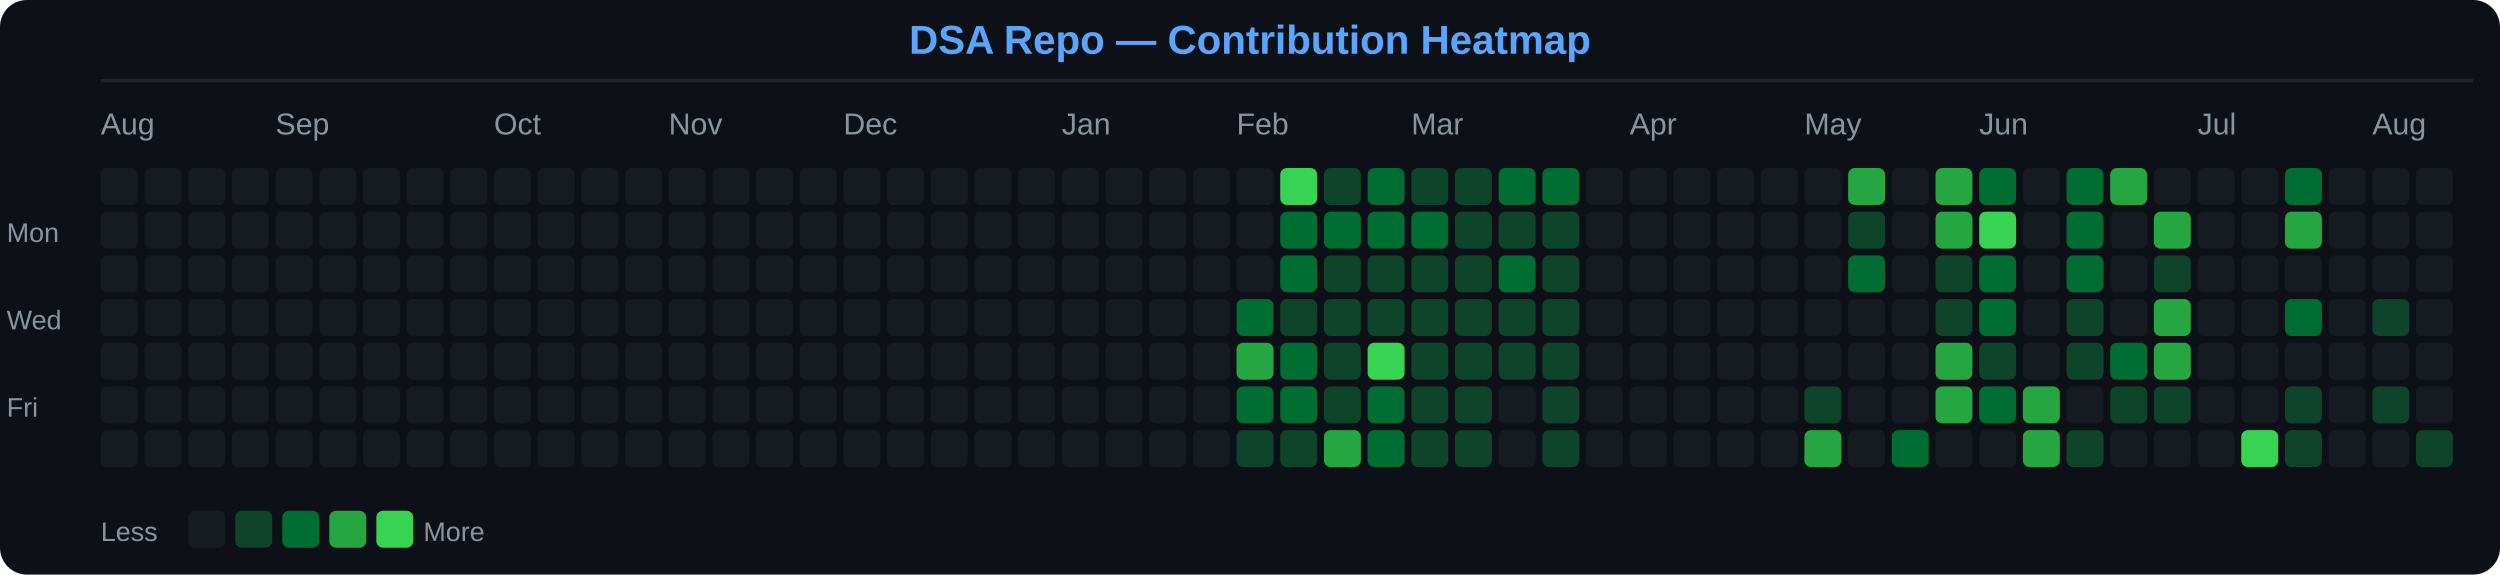
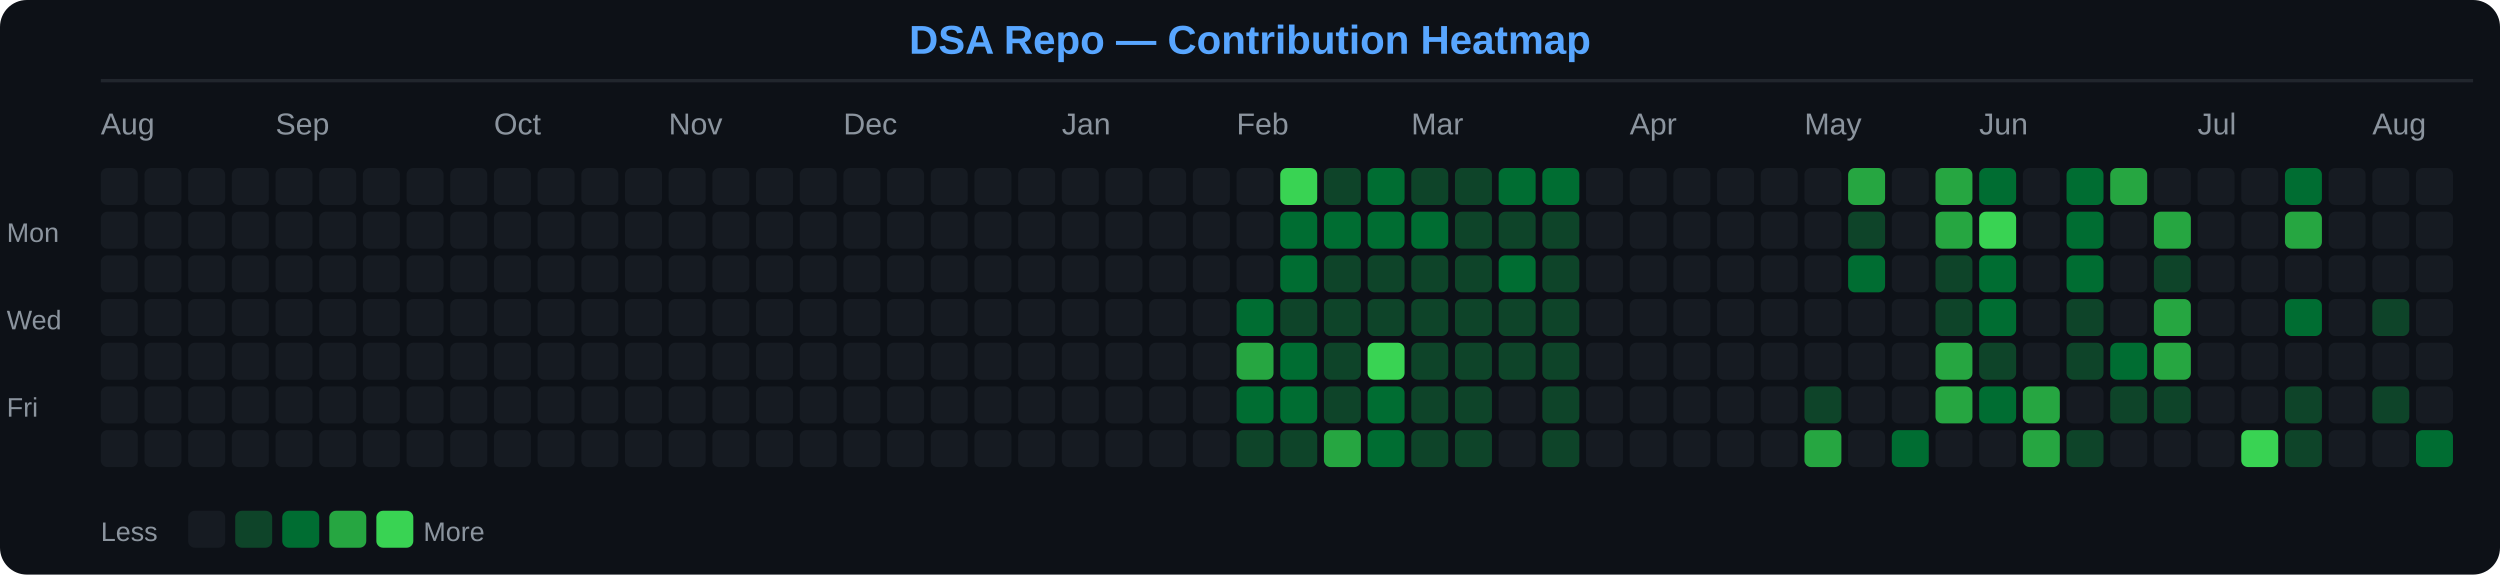
<svg xmlns="http://www.w3.org/2000/svg" width="744" height="171" viewBox="0 0 744 171">
  <rect width="744" height="171" fill="#0d1117" rx="8" />
  <text x="372" y="16" fill="#58a6ff" font-family="Arial,sans-serif" font-size="12" text-anchor="middle" font-weight="bold">DSA Repo — Contribution Heatmap</text>
  <line x1="30" y1="24" x2="736" y2="24" stroke="#21262d" stroke-width="1" />
  <text x="2" y="72" fill="#8b949e" font-family="Arial,sans-serif" font-size="8">Mon</text>
  <text x="2" y="98" fill="#8b949e" font-family="Arial,sans-serif" font-size="8">Wed</text>
  <text x="2" y="124" fill="#8b949e" font-family="Arial,sans-serif" font-size="8">Fri</text>
  <text x="30" y="40" fill="#8b949e" font-family="Arial,sans-serif" font-size="9">Aug</text>
  <rect x="30" y="50" width="11" height="11" rx="2" fill="#161b22" />
  <rect x="30" y="63" width="11" height="11" rx="2" fill="#161b22" />
  <rect x="30" y="76" width="11" height="11" rx="2" fill="#161b22" />
  <rect x="30" y="89" width="11" height="11" rx="2" fill="#161b22" />
  <rect x="30" y="102" width="11" height="11" rx="2" fill="#161b22" />
  <rect x="30" y="115" width="11" height="11" rx="2" fill="#161b22" />
  <rect x="30" y="128" width="11" height="11" rx="2" fill="#161b22" />
  <rect x="43" y="50" width="11" height="11" rx="2" fill="#161b22" />
  <rect x="43" y="63" width="11" height="11" rx="2" fill="#161b22" />
  <rect x="43" y="76" width="11" height="11" rx="2" fill="#161b22" />
  <rect x="43" y="89" width="11" height="11" rx="2" fill="#161b22" />
  <rect x="43" y="102" width="11" height="11" rx="2" fill="#161b22" />
  <rect x="43" y="115" width="11" height="11" rx="2" fill="#161b22" />
  <rect x="43" y="128" width="11" height="11" rx="2" fill="#161b22" />
  <rect x="56" y="50" width="11" height="11" rx="2" fill="#161b22" />
  <rect x="56" y="63" width="11" height="11" rx="2" fill="#161b22" />
  <rect x="56" y="76" width="11" height="11" rx="2" fill="#161b22" />
  <rect x="56" y="89" width="11" height="11" rx="2" fill="#161b22" />
  <rect x="56" y="102" width="11" height="11" rx="2" fill="#161b22" />
  <rect x="56" y="115" width="11" height="11" rx="2" fill="#161b22" />
  <rect x="56" y="128" width="11" height="11" rx="2" fill="#161b22" />
  <rect x="69" y="50" width="11" height="11" rx="2" fill="#161b22" />
  <rect x="69" y="63" width="11" height="11" rx="2" fill="#161b22" />
  <rect x="69" y="76" width="11" height="11" rx="2" fill="#161b22" />
  <rect x="69" y="89" width="11" height="11" rx="2" fill="#161b22" />
  <rect x="69" y="102" width="11" height="11" rx="2" fill="#161b22" />
  <rect x="69" y="115" width="11" height="11" rx="2" fill="#161b22" />
  <rect x="69" y="128" width="11" height="11" rx="2" fill="#161b22" />
  <text x="82" y="40" fill="#8b949e" font-family="Arial,sans-serif" font-size="9">Sep</text>
  <rect x="82" y="50" width="11" height="11" rx="2" fill="#161b22" />
  <rect x="82" y="63" width="11" height="11" rx="2" fill="#161b22" />
  <rect x="82" y="76" width="11" height="11" rx="2" fill="#161b22" />
  <rect x="82" y="89" width="11" height="11" rx="2" fill="#161b22" />
  <rect x="82" y="102" width="11" height="11" rx="2" fill="#161b22" />
  <rect x="82" y="115" width="11" height="11" rx="2" fill="#161b22" />
  <rect x="82" y="128" width="11" height="11" rx="2" fill="#161b22" />
  <rect x="95" y="50" width="11" height="11" rx="2" fill="#161b22" />
  <rect x="95" y="63" width="11" height="11" rx="2" fill="#161b22" />
  <rect x="95" y="76" width="11" height="11" rx="2" fill="#161b22" />
  <rect x="95" y="89" width="11" height="11" rx="2" fill="#161b22" />
  <rect x="95" y="102" width="11" height="11" rx="2" fill="#161b22" />
  <rect x="95" y="115" width="11" height="11" rx="2" fill="#161b22" />
  <rect x="95" y="128" width="11" height="11" rx="2" fill="#161b22" />
  <rect x="108" y="50" width="11" height="11" rx="2" fill="#161b22" />
  <rect x="108" y="63" width="11" height="11" rx="2" fill="#161b22" />
  <rect x="108" y="76" width="11" height="11" rx="2" fill="#161b22" />
  <rect x="108" y="89" width="11" height="11" rx="2" fill="#161b22" />
  <rect x="108" y="102" width="11" height="11" rx="2" fill="#161b22" />
  <rect x="108" y="115" width="11" height="11" rx="2" fill="#161b22" />
  <rect x="108" y="128" width="11" height="11" rx="2" fill="#161b22" />
  <rect x="121" y="50" width="11" height="11" rx="2" fill="#161b22" />
  <rect x="121" y="63" width="11" height="11" rx="2" fill="#161b22" />
  <rect x="121" y="76" width="11" height="11" rx="2" fill="#161b22" />
  <rect x="121" y="89" width="11" height="11" rx="2" fill="#161b22" />
  <rect x="121" y="102" width="11" height="11" rx="2" fill="#161b22" />
  <rect x="121" y="115" width="11" height="11" rx="2" fill="#161b22" />
  <rect x="121" y="128" width="11" height="11" rx="2" fill="#161b22" />
  <rect x="134" y="50" width="11" height="11" rx="2" fill="#161b22" />
  <rect x="134" y="63" width="11" height="11" rx="2" fill="#161b22" />
  <rect x="134" y="76" width="11" height="11" rx="2" fill="#161b22" />
  <rect x="134" y="89" width="11" height="11" rx="2" fill="#161b22" />
  <rect x="134" y="102" width="11" height="11" rx="2" fill="#161b22" />
  <rect x="134" y="115" width="11" height="11" rx="2" fill="#161b22" />
  <rect x="134" y="128" width="11" height="11" rx="2" fill="#161b22" />
  <text x="147" y="40" fill="#8b949e" font-family="Arial,sans-serif" font-size="9">Oct</text>
  <rect x="147" y="50" width="11" height="11" rx="2" fill="#161b22" />
  <rect x="147" y="63" width="11" height="11" rx="2" fill="#161b22" />
  <rect x="147" y="76" width="11" height="11" rx="2" fill="#161b22" />
  <rect x="147" y="89" width="11" height="11" rx="2" fill="#161b22" />
  <rect x="147" y="102" width="11" height="11" rx="2" fill="#161b22" />
  <rect x="147" y="115" width="11" height="11" rx="2" fill="#161b22" />
  <rect x="147" y="128" width="11" height="11" rx="2" fill="#161b22" />
  <rect x="160" y="50" width="11" height="11" rx="2" fill="#161b22" />
  <rect x="160" y="63" width="11" height="11" rx="2" fill="#161b22" />
  <rect x="160" y="76" width="11" height="11" rx="2" fill="#161b22" />
  <rect x="160" y="89" width="11" height="11" rx="2" fill="#161b22" />
  <rect x="160" y="102" width="11" height="11" rx="2" fill="#161b22" />
  <rect x="160" y="115" width="11" height="11" rx="2" fill="#161b22" />
  <rect x="160" y="128" width="11" height="11" rx="2" fill="#161b22" />
  <rect x="173" y="50" width="11" height="11" rx="2" fill="#161b22" />
  <rect x="173" y="63" width="11" height="11" rx="2" fill="#161b22" />
  <rect x="173" y="76" width="11" height="11" rx="2" fill="#161b22" />
  <rect x="173" y="89" width="11" height="11" rx="2" fill="#161b22" />
  <rect x="173" y="102" width="11" height="11" rx="2" fill="#161b22" />
  <rect x="173" y="115" width="11" height="11" rx="2" fill="#161b22" />
  <rect x="173" y="128" width="11" height="11" rx="2" fill="#161b22" />
  <rect x="186" y="50" width="11" height="11" rx="2" fill="#161b22" />
  <rect x="186" y="63" width="11" height="11" rx="2" fill="#161b22" />
  <rect x="186" y="76" width="11" height="11" rx="2" fill="#161b22" />
  <rect x="186" y="89" width="11" height="11" rx="2" fill="#161b22" />
  <rect x="186" y="102" width="11" height="11" rx="2" fill="#161b22" />
  <rect x="186" y="115" width="11" height="11" rx="2" fill="#161b22" />
  <rect x="186" y="128" width="11" height="11" rx="2" fill="#161b22" />
  <text x="199" y="40" fill="#8b949e" font-family="Arial,sans-serif" font-size="9">Nov</text>
  <rect x="199" y="50" width="11" height="11" rx="2" fill="#161b22" />
  <rect x="199" y="63" width="11" height="11" rx="2" fill="#161b22" />
  <rect x="199" y="76" width="11" height="11" rx="2" fill="#161b22" />
  <rect x="199" y="89" width="11" height="11" rx="2" fill="#161b22" />
  <rect x="199" y="102" width="11" height="11" rx="2" fill="#161b22" />
  <rect x="199" y="115" width="11" height="11" rx="2" fill="#161b22" />
  <rect x="199" y="128" width="11" height="11" rx="2" fill="#161b22" />
  <rect x="212" y="50" width="11" height="11" rx="2" fill="#161b22" />
  <rect x="212" y="63" width="11" height="11" rx="2" fill="#161b22" />
  <rect x="212" y="76" width="11" height="11" rx="2" fill="#161b22" />
  <rect x="212" y="89" width="11" height="11" rx="2" fill="#161b22" />
  <rect x="212" y="102" width="11" height="11" rx="2" fill="#161b22" />
  <rect x="212" y="115" width="11" height="11" rx="2" fill="#161b22" />
  <rect x="212" y="128" width="11" height="11" rx="2" fill="#161b22" />
  <rect x="225" y="50" width="11" height="11" rx="2" fill="#161b22" />
  <rect x="225" y="63" width="11" height="11" rx="2" fill="#161b22" />
  <rect x="225" y="76" width="11" height="11" rx="2" fill="#161b22" />
  <rect x="225" y="89" width="11" height="11" rx="2" fill="#161b22" />
  <rect x="225" y="102" width="11" height="11" rx="2" fill="#161b22" />
  <rect x="225" y="115" width="11" height="11" rx="2" fill="#161b22" />
  <rect x="225" y="128" width="11" height="11" rx="2" fill="#161b22" />
  <rect x="238" y="50" width="11" height="11" rx="2" fill="#161b22" />
  <rect x="238" y="63" width="11" height="11" rx="2" fill="#161b22" />
  <rect x="238" y="76" width="11" height="11" rx="2" fill="#161b22" />
  <rect x="238" y="89" width="11" height="11" rx="2" fill="#161b22" />
  <rect x="238" y="102" width="11" height="11" rx="2" fill="#161b22" />
  <rect x="238" y="115" width="11" height="11" rx="2" fill="#161b22" />
  <rect x="238" y="128" width="11" height="11" rx="2" fill="#161b22" />
  <text x="251" y="40" fill="#8b949e" font-family="Arial,sans-serif" font-size="9">Dec</text>
  <rect x="251" y="50" width="11" height="11" rx="2" fill="#161b22" />
  <rect x="251" y="63" width="11" height="11" rx="2" fill="#161b22" />
  <rect x="251" y="76" width="11" height="11" rx="2" fill="#161b22" />
  <rect x="251" y="89" width="11" height="11" rx="2" fill="#161b22" />
  <rect x="251" y="102" width="11" height="11" rx="2" fill="#161b22" />
  <rect x="251" y="115" width="11" height="11" rx="2" fill="#161b22" />
  <rect x="251" y="128" width="11" height="11" rx="2" fill="#161b22" />
  <rect x="264" y="50" width="11" height="11" rx="2" fill="#161b22" />
  <rect x="264" y="63" width="11" height="11" rx="2" fill="#161b22" />
  <rect x="264" y="76" width="11" height="11" rx="2" fill="#161b22" />
  <rect x="264" y="89" width="11" height="11" rx="2" fill="#161b22" />
  <rect x="264" y="102" width="11" height="11" rx="2" fill="#161b22" />
  <rect x="264" y="115" width="11" height="11" rx="2" fill="#161b22" />
  <rect x="264" y="128" width="11" height="11" rx="2" fill="#161b22" />
  <rect x="277" y="50" width="11" height="11" rx="2" fill="#161b22" />
  <rect x="277" y="63" width="11" height="11" rx="2" fill="#161b22" />
  <rect x="277" y="76" width="11" height="11" rx="2" fill="#161b22" />
  <rect x="277" y="89" width="11" height="11" rx="2" fill="#161b22" />
  <rect x="277" y="102" width="11" height="11" rx="2" fill="#161b22" />
  <rect x="277" y="115" width="11" height="11" rx="2" fill="#161b22" />
  <rect x="277" y="128" width="11" height="11" rx="2" fill="#161b22" />
  <rect x="290" y="50" width="11" height="11" rx="2" fill="#161b22" />
  <rect x="290" y="63" width="11" height="11" rx="2" fill="#161b22" />
  <rect x="290" y="76" width="11" height="11" rx="2" fill="#161b22" />
  <rect x="290" y="89" width="11" height="11" rx="2" fill="#161b22" />
  <rect x="290" y="102" width="11" height="11" rx="2" fill="#161b22" />
  <rect x="290" y="115" width="11" height="11" rx="2" fill="#161b22" />
  <rect x="290" y="128" width="11" height="11" rx="2" fill="#161b22" />
  <rect x="303" y="50" width="11" height="11" rx="2" fill="#161b22" />
  <rect x="303" y="63" width="11" height="11" rx="2" fill="#161b22" />
  <rect x="303" y="76" width="11" height="11" rx="2" fill="#161b22" />
  <rect x="303" y="89" width="11" height="11" rx="2" fill="#161b22" />
  <rect x="303" y="102" width="11" height="11" rx="2" fill="#161b22" />
  <rect x="303" y="115" width="11" height="11" rx="2" fill="#161b22" />
  <rect x="303" y="128" width="11" height="11" rx="2" fill="#161b22" />
  <text x="316" y="40" fill="#8b949e" font-family="Arial,sans-serif" font-size="9">Jan</text>
  <rect x="316" y="50" width="11" height="11" rx="2" fill="#161b22" />
  <rect x="316" y="63" width="11" height="11" rx="2" fill="#161b22" />
  <rect x="316" y="76" width="11" height="11" rx="2" fill="#161b22" />
  <rect x="316" y="89" width="11" height="11" rx="2" fill="#161b22" />
  <rect x="316" y="102" width="11" height="11" rx="2" fill="#161b22" />
  <rect x="316" y="115" width="11" height="11" rx="2" fill="#161b22" />
  <rect x="316" y="128" width="11" height="11" rx="2" fill="#161b22" />
  <rect x="329" y="50" width="11" height="11" rx="2" fill="#161b22" />
  <rect x="329" y="63" width="11" height="11" rx="2" fill="#161b22" />
  <rect x="329" y="76" width="11" height="11" rx="2" fill="#161b22" />
  <rect x="329" y="89" width="11" height="11" rx="2" fill="#161b22" />
  <rect x="329" y="102" width="11" height="11" rx="2" fill="#161b22" />
  <rect x="329" y="115" width="11" height="11" rx="2" fill="#161b22" />
  <rect x="329" y="128" width="11" height="11" rx="2" fill="#161b22" />
  <rect x="342" y="50" width="11" height="11" rx="2" fill="#161b22" />
  <rect x="342" y="63" width="11" height="11" rx="2" fill="#161b22" />
  <rect x="342" y="76" width="11" height="11" rx="2" fill="#161b22" />
  <rect x="342" y="89" width="11" height="11" rx="2" fill="#161b22" />
  <rect x="342" y="102" width="11" height="11" rx="2" fill="#161b22" />
  <rect x="342" y="115" width="11" height="11" rx="2" fill="#161b22" />
  <rect x="342" y="128" width="11" height="11" rx="2" fill="#161b22" />
  <rect x="355" y="50" width="11" height="11" rx="2" fill="#161b22" />
  <rect x="355" y="63" width="11" height="11" rx="2" fill="#161b22" />
  <rect x="355" y="76" width="11" height="11" rx="2" fill="#161b22" />
  <rect x="355" y="89" width="11" height="11" rx="2" fill="#161b22" />
  <rect x="355" y="102" width="11" height="11" rx="2" fill="#161b22" />
  <rect x="355" y="115" width="11" height="11" rx="2" fill="#161b22" />
  <rect x="355" y="128" width="11" height="11" rx="2" fill="#161b22" />
  <text x="368" y="40" fill="#8b949e" font-family="Arial,sans-serif" font-size="9">Feb</text>
  <rect x="368" y="50" width="11" height="11" rx="2" fill="#161b22" />
  <rect x="368" y="63" width="11" height="11" rx="2" fill="#161b22" />
  <rect x="368" y="76" width="11" height="11" rx="2" fill="#161b22" />
  <rect x="368" y="89" width="11" height="11" rx="2" fill="#006d32" />
  <rect x="368" y="102" width="11" height="11" rx="2" fill="#26a641" />
  <rect x="368" y="115" width="11" height="11" rx="2" fill="#006d32" />
  <rect x="368" y="128" width="11" height="11" rx="2" fill="#0e4429" />
  <rect x="381" y="50" width="11" height="11" rx="2" fill="#39d353" />
  <rect x="381" y="63" width="11" height="11" rx="2" fill="#006d32" />
  <rect x="381" y="76" width="11" height="11" rx="2" fill="#006d32" />
  <rect x="381" y="89" width="11" height="11" rx="2" fill="#0e4429" />
  <rect x="381" y="102" width="11" height="11" rx="2" fill="#006d32" />
  <rect x="381" y="115" width="11" height="11" rx="2" fill="#006d32" />
  <rect x="381" y="128" width="11" height="11" rx="2" fill="#0e4429" />
  <rect x="394" y="50" width="11" height="11" rx="2" fill="#0e4429" />
  <rect x="394" y="63" width="11" height="11" rx="2" fill="#006d32" />
  <rect x="394" y="76" width="11" height="11" rx="2" fill="#0e4429" />
  <rect x="394" y="89" width="11" height="11" rx="2" fill="#0e4429" />
  <rect x="394" y="102" width="11" height="11" rx="2" fill="#0e4429" />
  <rect x="394" y="115" width="11" height="11" rx="2" fill="#0e4429" />
  <rect x="394" y="128" width="11" height="11" rx="2" fill="#26a641" />
  <rect x="407" y="50" width="11" height="11" rx="2" fill="#006d32" />
  <rect x="407" y="63" width="11" height="11" rx="2" fill="#006d32" />
  <rect x="407" y="76" width="11" height="11" rx="2" fill="#0e4429" />
  <rect x="407" y="89" width="11" height="11" rx="2" fill="#0e4429" />
  <rect x="407" y="102" width="11" height="11" rx="2" fill="#39d353" />
  <rect x="407" y="115" width="11" height="11" rx="2" fill="#006d32" />
  <rect x="407" y="128" width="11" height="11" rx="2" fill="#006d32" />
  <text x="420" y="40" fill="#8b949e" font-family="Arial,sans-serif" font-size="9">Mar</text>
  <rect x="420" y="50" width="11" height="11" rx="2" fill="#0e4429" />
  <rect x="420" y="63" width="11" height="11" rx="2" fill="#006d32" />
  <rect x="420" y="76" width="11" height="11" rx="2" fill="#0e4429" />
  <rect x="420" y="89" width="11" height="11" rx="2" fill="#0e4429" />
  <rect x="420" y="102" width="11" height="11" rx="2" fill="#0e4429" />
  <rect x="420" y="115" width="11" height="11" rx="2" fill="#0e4429" />
  <rect x="420" y="128" width="11" height="11" rx="2" fill="#0e4429" />
  <rect x="433" y="50" width="11" height="11" rx="2" fill="#0e4429" />
  <rect x="433" y="63" width="11" height="11" rx="2" fill="#0e4429" />
  <rect x="433" y="76" width="11" height="11" rx="2" fill="#0e4429" />
  <rect x="433" y="89" width="11" height="11" rx="2" fill="#0e4429" />
  <rect x="433" y="102" width="11" height="11" rx="2" fill="#0e4429" />
  <rect x="433" y="115" width="11" height="11" rx="2" fill="#0e4429" />
  <rect x="433" y="128" width="11" height="11" rx="2" fill="#0e4429" />
  <rect x="446" y="50" width="11" height="11" rx="2" fill="#006d32" />
  <rect x="446" y="63" width="11" height="11" rx="2" fill="#0e4429" />
  <rect x="446" y="76" width="11" height="11" rx="2" fill="#006d32" />
  <rect x="446" y="89" width="11" height="11" rx="2" fill="#0e4429" />
  <rect x="446" y="102" width="11" height="11" rx="2" fill="#0e4429" />
  <rect x="446" y="115" width="11" height="11" rx="2" fill="#161b22" />
  <rect x="446" y="128" width="11" height="11" rx="2" fill="#161b22" />
  <rect x="459" y="50" width="11" height="11" rx="2" fill="#006d32" />
  <rect x="459" y="63" width="11" height="11" rx="2" fill="#0e4429" />
  <rect x="459" y="76" width="11" height="11" rx="2" fill="#0e4429" />
  <rect x="459" y="89" width="11" height="11" rx="2" fill="#0e4429" />
  <rect x="459" y="102" width="11" height="11" rx="2" fill="#0e4429" />
  <rect x="459" y="115" width="11" height="11" rx="2" fill="#0e4429" />
  <rect x="459" y="128" width="11" height="11" rx="2" fill="#0e4429" />
  <rect x="472" y="50" width="11" height="11" rx="2" fill="#161b22" />
  <rect x="472" y="63" width="11" height="11" rx="2" fill="#161b22" />
  <rect x="472" y="76" width="11" height="11" rx="2" fill="#161b22" />
  <rect x="472" y="89" width="11" height="11" rx="2" fill="#161b22" />
  <rect x="472" y="102" width="11" height="11" rx="2" fill="#161b22" />
  <rect x="472" y="115" width="11" height="11" rx="2" fill="#161b22" />
  <rect x="472" y="128" width="11" height="11" rx="2" fill="#161b22" />
  <text x="485" y="40" fill="#8b949e" font-family="Arial,sans-serif" font-size="9">Apr</text>
  <rect x="485" y="50" width="11" height="11" rx="2" fill="#161b22" />
  <rect x="485" y="63" width="11" height="11" rx="2" fill="#161b22" />
  <rect x="485" y="76" width="11" height="11" rx="2" fill="#161b22" />
  <rect x="485" y="89" width="11" height="11" rx="2" fill="#161b22" />
  <rect x="485" y="102" width="11" height="11" rx="2" fill="#161b22" />
  <rect x="485" y="115" width="11" height="11" rx="2" fill="#161b22" />
  <rect x="485" y="128" width="11" height="11" rx="2" fill="#161b22" />
  <rect x="498" y="50" width="11" height="11" rx="2" fill="#161b22" />
  <rect x="498" y="63" width="11" height="11" rx="2" fill="#161b22" />
  <rect x="498" y="76" width="11" height="11" rx="2" fill="#161b22" />
  <rect x="498" y="89" width="11" height="11" rx="2" fill="#161b22" />
  <rect x="498" y="102" width="11" height="11" rx="2" fill="#161b22" />
  <rect x="498" y="115" width="11" height="11" rx="2" fill="#161b22" />
  <rect x="498" y="128" width="11" height="11" rx="2" fill="#161b22" />
  <rect x="511" y="50" width="11" height="11" rx="2" fill="#161b22" />
  <rect x="511" y="63" width="11" height="11" rx="2" fill="#161b22" />
  <rect x="511" y="76" width="11" height="11" rx="2" fill="#161b22" />
  <rect x="511" y="89" width="11" height="11" rx="2" fill="#161b22" />
  <rect x="511" y="102" width="11" height="11" rx="2" fill="#161b22" />
  <rect x="511" y="115" width="11" height="11" rx="2" fill="#161b22" />
  <rect x="511" y="128" width="11" height="11" rx="2" fill="#161b22" />
  <rect x="524" y="50" width="11" height="11" rx="2" fill="#161b22" />
  <rect x="524" y="63" width="11" height="11" rx="2" fill="#161b22" />
  <rect x="524" y="76" width="11" height="11" rx="2" fill="#161b22" />
  <rect x="524" y="89" width="11" height="11" rx="2" fill="#161b22" />
  <rect x="524" y="102" width="11" height="11" rx="2" fill="#161b22" />
  <rect x="524" y="115" width="11" height="11" rx="2" fill="#161b22" />
  <rect x="524" y="128" width="11" height="11" rx="2" fill="#161b22" />
  <text x="537" y="40" fill="#8b949e" font-family="Arial,sans-serif" font-size="9">May</text>
  <rect x="537" y="50" width="11" height="11" rx="2" fill="#161b22" />
  <rect x="537" y="63" width="11" height="11" rx="2" fill="#161b22" />
  <rect x="537" y="76" width="11" height="11" rx="2" fill="#161b22" />
  <rect x="537" y="89" width="11" height="11" rx="2" fill="#161b22" />
  <rect x="537" y="102" width="11" height="11" rx="2" fill="#161b22" />
  <rect x="537" y="115" width="11" height="11" rx="2" fill="#0e4429" />
  <rect x="537" y="128" width="11" height="11" rx="2" fill="#26a641" />
  <rect x="550" y="50" width="11" height="11" rx="2" fill="#26a641" />
  <rect x="550" y="63" width="11" height="11" rx="2" fill="#0e4429" />
  <rect x="550" y="76" width="11" height="11" rx="2" fill="#006d32" />
  <rect x="550" y="89" width="11" height="11" rx="2" fill="#161b22" />
  <rect x="550" y="102" width="11" height="11" rx="2" fill="#161b22" />
  <rect x="550" y="115" width="11" height="11" rx="2" fill="#161b22" />
  <rect x="550" y="128" width="11" height="11" rx="2" fill="#161b22" />
  <rect x="563" y="50" width="11" height="11" rx="2" fill="#161b22" />
  <rect x="563" y="63" width="11" height="11" rx="2" fill="#161b22" />
  <rect x="563" y="76" width="11" height="11" rx="2" fill="#161b22" />
  <rect x="563" y="89" width="11" height="11" rx="2" fill="#161b22" />
  <rect x="563" y="102" width="11" height="11" rx="2" fill="#161b22" />
  <rect x="563" y="115" width="11" height="11" rx="2" fill="#161b22" />
  <rect x="563" y="128" width="11" height="11" rx="2" fill="#006d32" />
  <rect x="576" y="50" width="11" height="11" rx="2" fill="#26a641" />
  <rect x="576" y="63" width="11" height="11" rx="2" fill="#26a641" />
  <rect x="576" y="76" width="11" height="11" rx="2" fill="#0e4429" />
  <rect x="576" y="89" width="11" height="11" rx="2" fill="#0e4429" />
  <rect x="576" y="102" width="11" height="11" rx="2" fill="#26a641" />
  <rect x="576" y="115" width="11" height="11" rx="2" fill="#26a641" />
  <rect x="576" y="128" width="11" height="11" rx="2" fill="#161b22" />
  <text x="589" y="40" fill="#8b949e" font-family="Arial,sans-serif" font-size="9">Jun</text>
  <rect x="589" y="50" width="11" height="11" rx="2" fill="#006d32" />
  <rect x="589" y="63" width="11" height="11" rx="2" fill="#39d353" />
  <rect x="589" y="76" width="11" height="11" rx="2" fill="#006d32" />
  <rect x="589" y="89" width="11" height="11" rx="2" fill="#006d32" />
  <rect x="589" y="102" width="11" height="11" rx="2" fill="#0e4429" />
  <rect x="589" y="115" width="11" height="11" rx="2" fill="#006d32" />
  <rect x="589" y="128" width="11" height="11" rx="2" fill="#161b22" />
  <rect x="602" y="50" width="11" height="11" rx="2" fill="#161b22" />
  <rect x="602" y="63" width="11" height="11" rx="2" fill="#161b22" />
  <rect x="602" y="76" width="11" height="11" rx="2" fill="#161b22" />
  <rect x="602" y="89" width="11" height="11" rx="2" fill="#161b22" />
  <rect x="602" y="102" width="11" height="11" rx="2" fill="#161b22" />
  <rect x="602" y="115" width="11" height="11" rx="2" fill="#26a641" />
  <rect x="602" y="128" width="11" height="11" rx="2" fill="#26a641" />
  <rect x="615" y="50" width="11" height="11" rx="2" fill="#006d32" />
  <rect x="615" y="63" width="11" height="11" rx="2" fill="#006d32" />
  <rect x="615" y="76" width="11" height="11" rx="2" fill="#006d32" />
  <rect x="615" y="89" width="11" height="11" rx="2" fill="#0e4429" />
  <rect x="615" y="102" width="11" height="11" rx="2" fill="#0e4429" />
  <rect x="615" y="115" width="11" height="11" rx="2" fill="#161b22" />
  <rect x="615" y="128" width="11" height="11" rx="2" fill="#0e4429" />
  <rect x="628" y="50" width="11" height="11" rx="2" fill="#26a641" />
  <rect x="628" y="63" width="11" height="11" rx="2" fill="#161b22" />
  <rect x="628" y="76" width="11" height="11" rx="2" fill="#161b22" />
  <rect x="628" y="89" width="11" height="11" rx="2" fill="#161b22" />
  <rect x="628" y="102" width="11" height="11" rx="2" fill="#006d32" />
  <rect x="628" y="115" width="11" height="11" rx="2" fill="#0e4429" />
  <rect x="628" y="128" width="11" height="11" rx="2" fill="#161b22" />
  <rect x="641" y="50" width="11" height="11" rx="2" fill="#161b22" />
  <rect x="641" y="63" width="11" height="11" rx="2" fill="#26a641" />
  <rect x="641" y="76" width="11" height="11" rx="2" fill="#0e4429" />
  <rect x="641" y="89" width="11" height="11" rx="2" fill="#26a641" />
  <rect x="641" y="102" width="11" height="11" rx="2" fill="#26a641" />
  <rect x="641" y="115" width="11" height="11" rx="2" fill="#0e4429" />
  <rect x="641" y="128" width="11" height="11" rx="2" fill="#161b22" />
  <text x="654" y="40" fill="#8b949e" font-family="Arial,sans-serif" font-size="9">Jul</text>
  <rect x="654" y="50" width="11" height="11" rx="2" fill="#161b22" />
  <rect x="654" y="63" width="11" height="11" rx="2" fill="#161b22" />
  <rect x="654" y="76" width="11" height="11" rx="2" fill="#161b22" />
  <rect x="654" y="89" width="11" height="11" rx="2" fill="#161b22" />
  <rect x="654" y="102" width="11" height="11" rx="2" fill="#161b22" />
  <rect x="654" y="115" width="11" height="11" rx="2" fill="#161b22" />
  <rect x="654" y="128" width="11" height="11" rx="2" fill="#161b22" />
  <rect x="667" y="50" width="11" height="11" rx="2" fill="#161b22" />
  <rect x="667" y="63" width="11" height="11" rx="2" fill="#161b22" />
  <rect x="667" y="76" width="11" height="11" rx="2" fill="#161b22" />
  <rect x="667" y="89" width="11" height="11" rx="2" fill="#161b22" />
  <rect x="667" y="102" width="11" height="11" rx="2" fill="#161b22" />
  <rect x="667" y="115" width="11" height="11" rx="2" fill="#161b22" />
  <rect x="667" y="128" width="11" height="11" rx="2" fill="#39d353" />
  <rect x="680" y="50" width="11" height="11" rx="2" fill="#006d32" />
  <rect x="680" y="63" width="11" height="11" rx="2" fill="#26a641" />
  <rect x="680" y="76" width="11" height="11" rx="2" fill="#161b22" />
  <rect x="680" y="89" width="11" height="11" rx="2" fill="#006d32" />
  <rect x="680" y="102" width="11" height="11" rx="2" fill="#161b22" />
  <rect x="680" y="115" width="11" height="11" rx="2" fill="#0e4429" />
  <rect x="680" y="128" width="11" height="11" rx="2" fill="#0e4429" />
  <rect x="693" y="50" width="11" height="11" rx="2" fill="#161b22" />
  <rect x="693" y="63" width="11" height="11" rx="2" fill="#161b22" />
  <rect x="693" y="76" width="11" height="11" rx="2" fill="#161b22" />
  <rect x="693" y="89" width="11" height="11" rx="2" fill="#161b22" />
  <rect x="693" y="102" width="11" height="11" rx="2" fill="#161b22" />
  <rect x="693" y="115" width="11" height="11" rx="2" fill="#161b22" />
  <rect x="693" y="128" width="11" height="11" rx="2" fill="#161b22" />
  <text x="706" y="40" fill="#8b949e" font-family="Arial,sans-serif" font-size="9">Aug</text>
  <rect x="706" y="50" width="11" height="11" rx="2" fill="#161b22" />
  <rect x="706" y="63" width="11" height="11" rx="2" fill="#161b22" />
  <rect x="706" y="76" width="11" height="11" rx="2" fill="#161b22" />
  <rect x="706" y="89" width="11" height="11" rx="2" fill="#0e4429" />
  <rect x="706" y="102" width="11" height="11" rx="2" fill="#161b22" />
  <rect x="706" y="115" width="11" height="11" rx="2" fill="#0e4429" />
  <rect x="706" y="128" width="11" height="11" rx="2" fill="#161b22" />
  <rect x="719" y="50" width="11" height="11" rx="2" fill="#161b22" />
  <rect x="719" y="63" width="11" height="11" rx="2" fill="#161b22" />
  <rect x="719" y="76" width="11" height="11" rx="2" fill="#161b22" />
  <rect x="719" y="89" width="11" height="11" rx="2" fill="#161b22" />
  <rect x="719" y="102" width="11" height="11" rx="2" fill="#161b22" />
  <rect x="719" y="115" width="11" height="11" rx="2" fill="#161b22" />
-   <rect x="719" y="128" width="11" height="11" rx="2" fill="#0e4429" />
+   <rect x="719" y="128" width="11" height="11" rx="2" fill="#006d32" />
  <text x="30" y="161" fill="#8b949e" font-family="Arial,sans-serif" font-size="8">Less</text>
  <rect x="56" y="152" width="11" height="11" rx="2" fill="#161b22" />
  <rect x="70" y="152" width="11" height="11" rx="2" fill="#0e4429" />
  <rect x="84" y="152" width="11" height="11" rx="2" fill="#006d32" />
  <rect x="98" y="152" width="11" height="11" rx="2" fill="#26a641" />
  <rect x="112" y="152" width="11" height="11" rx="2" fill="#39d353" />
  <text x="126" y="161" fill="#8b949e" font-family="Arial,sans-serif" font-size="8">More</text>
</svg>
